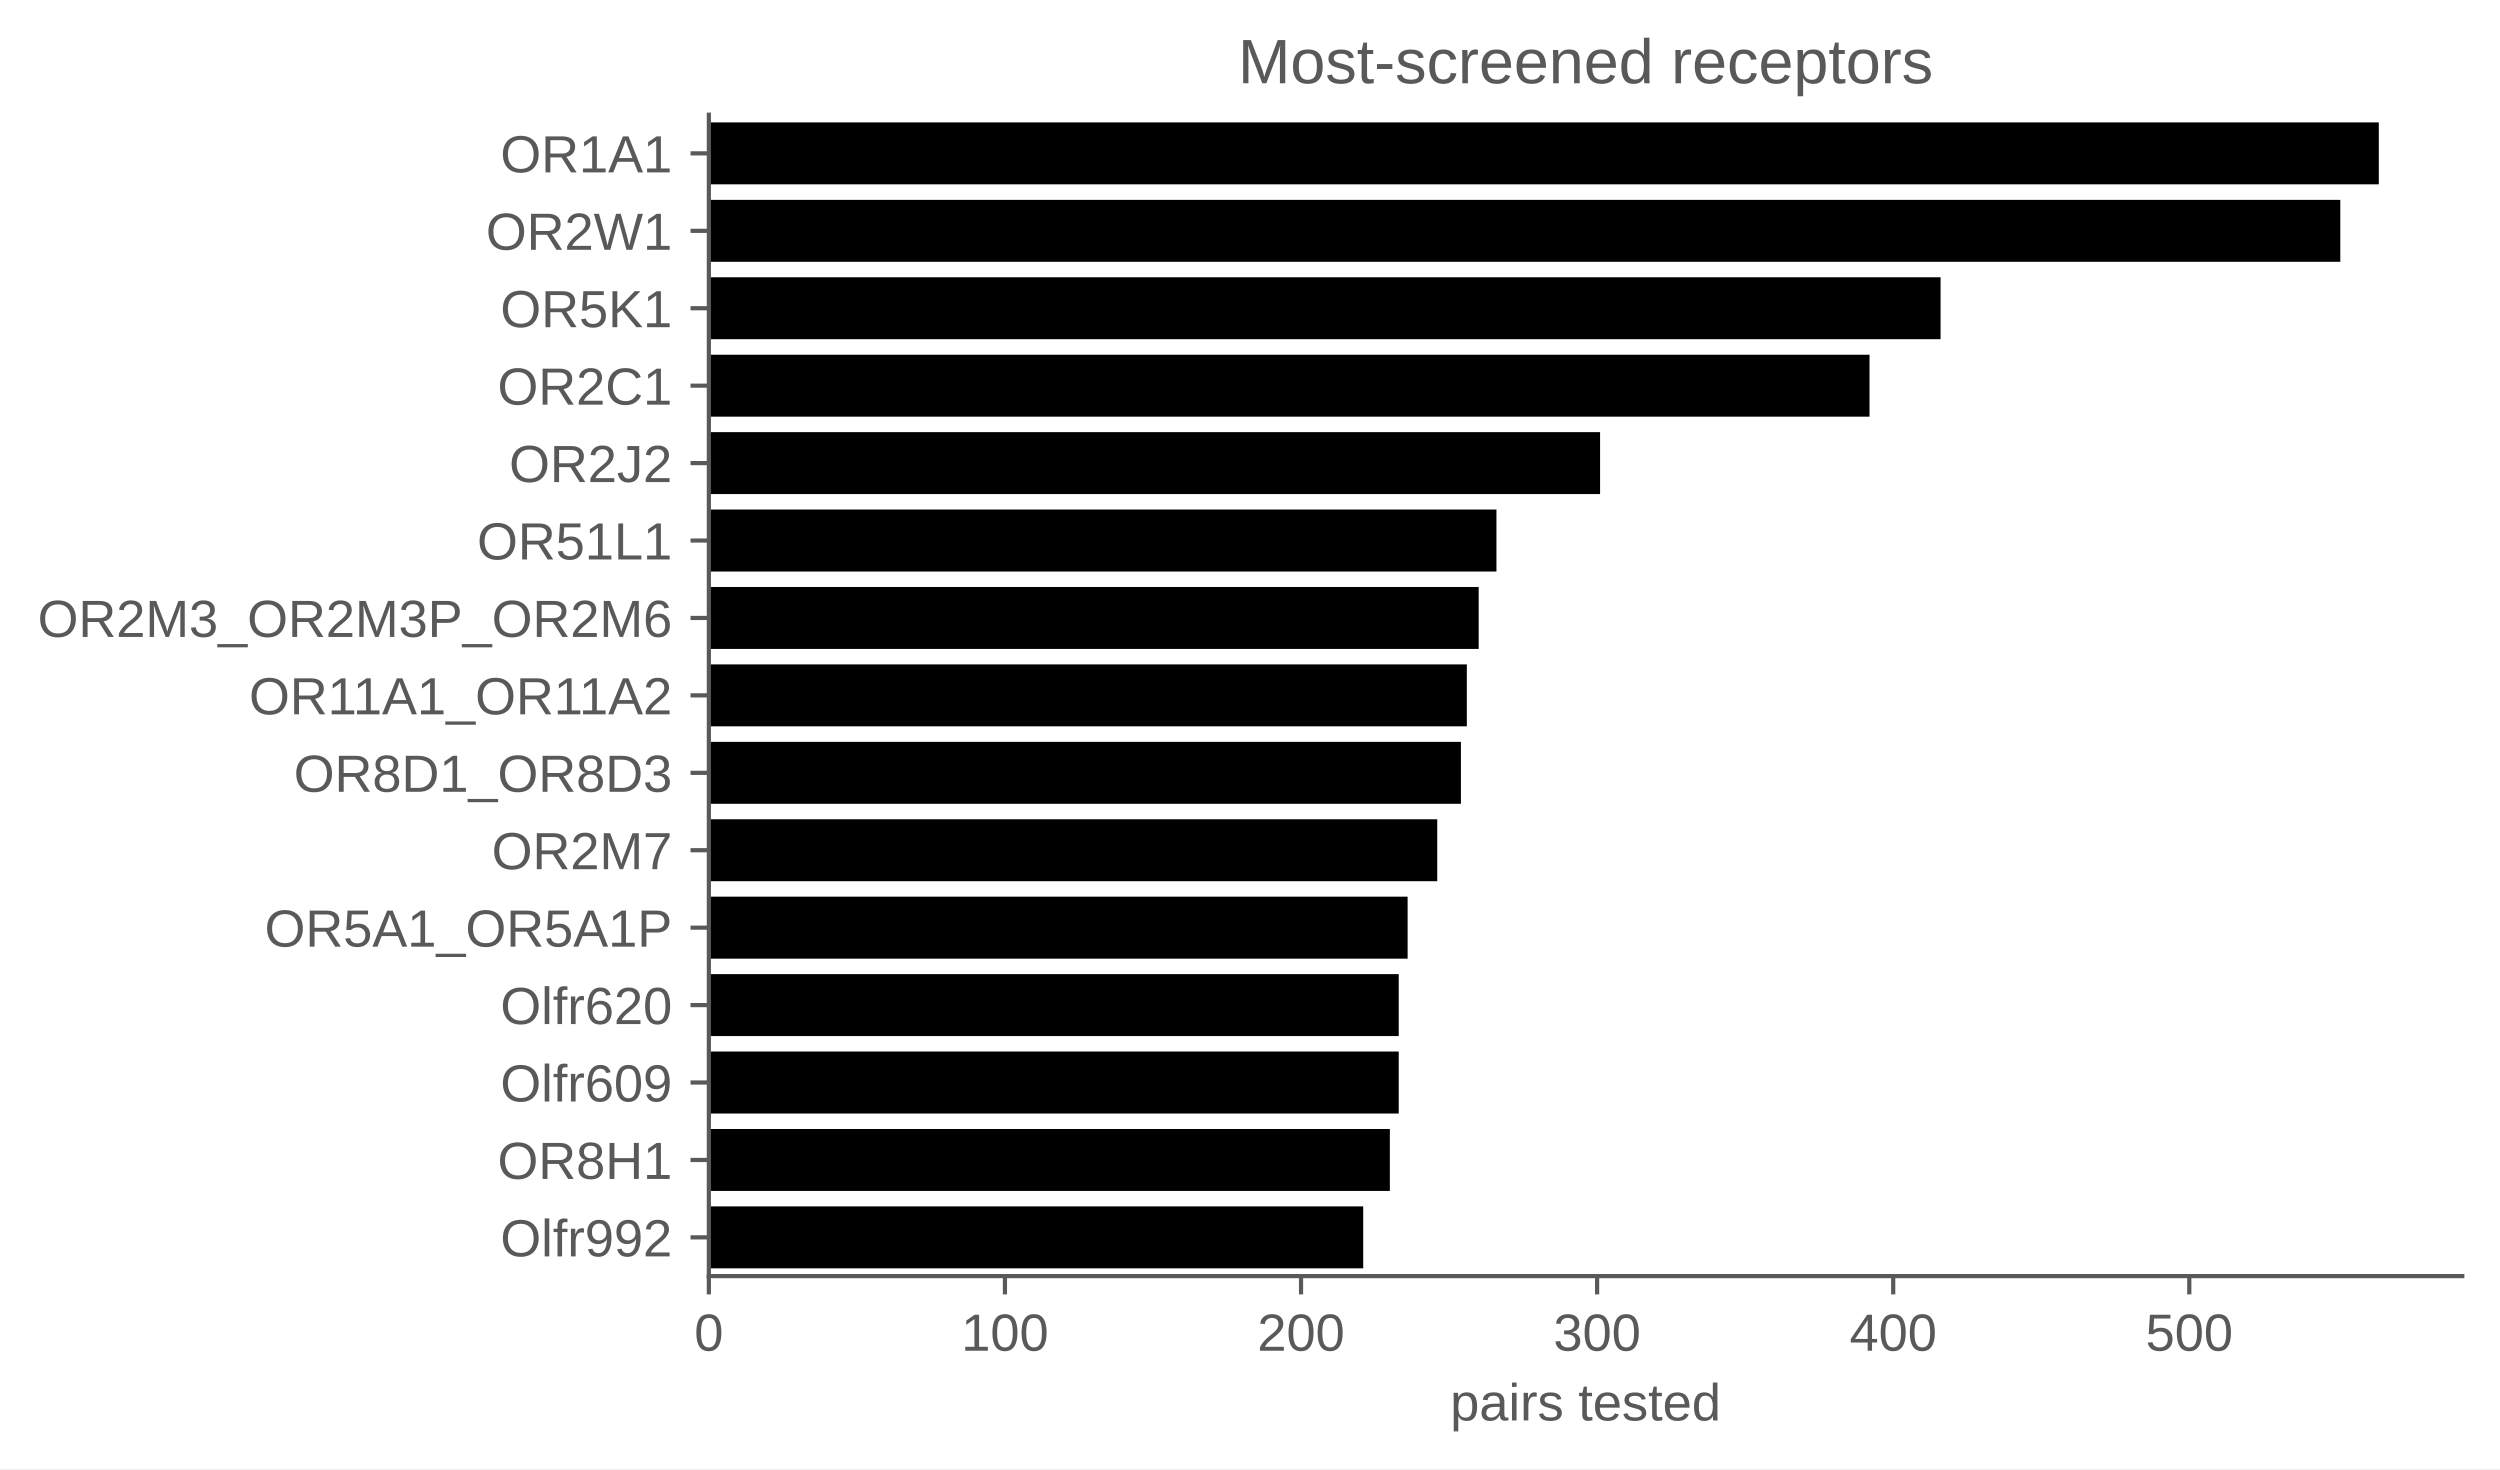
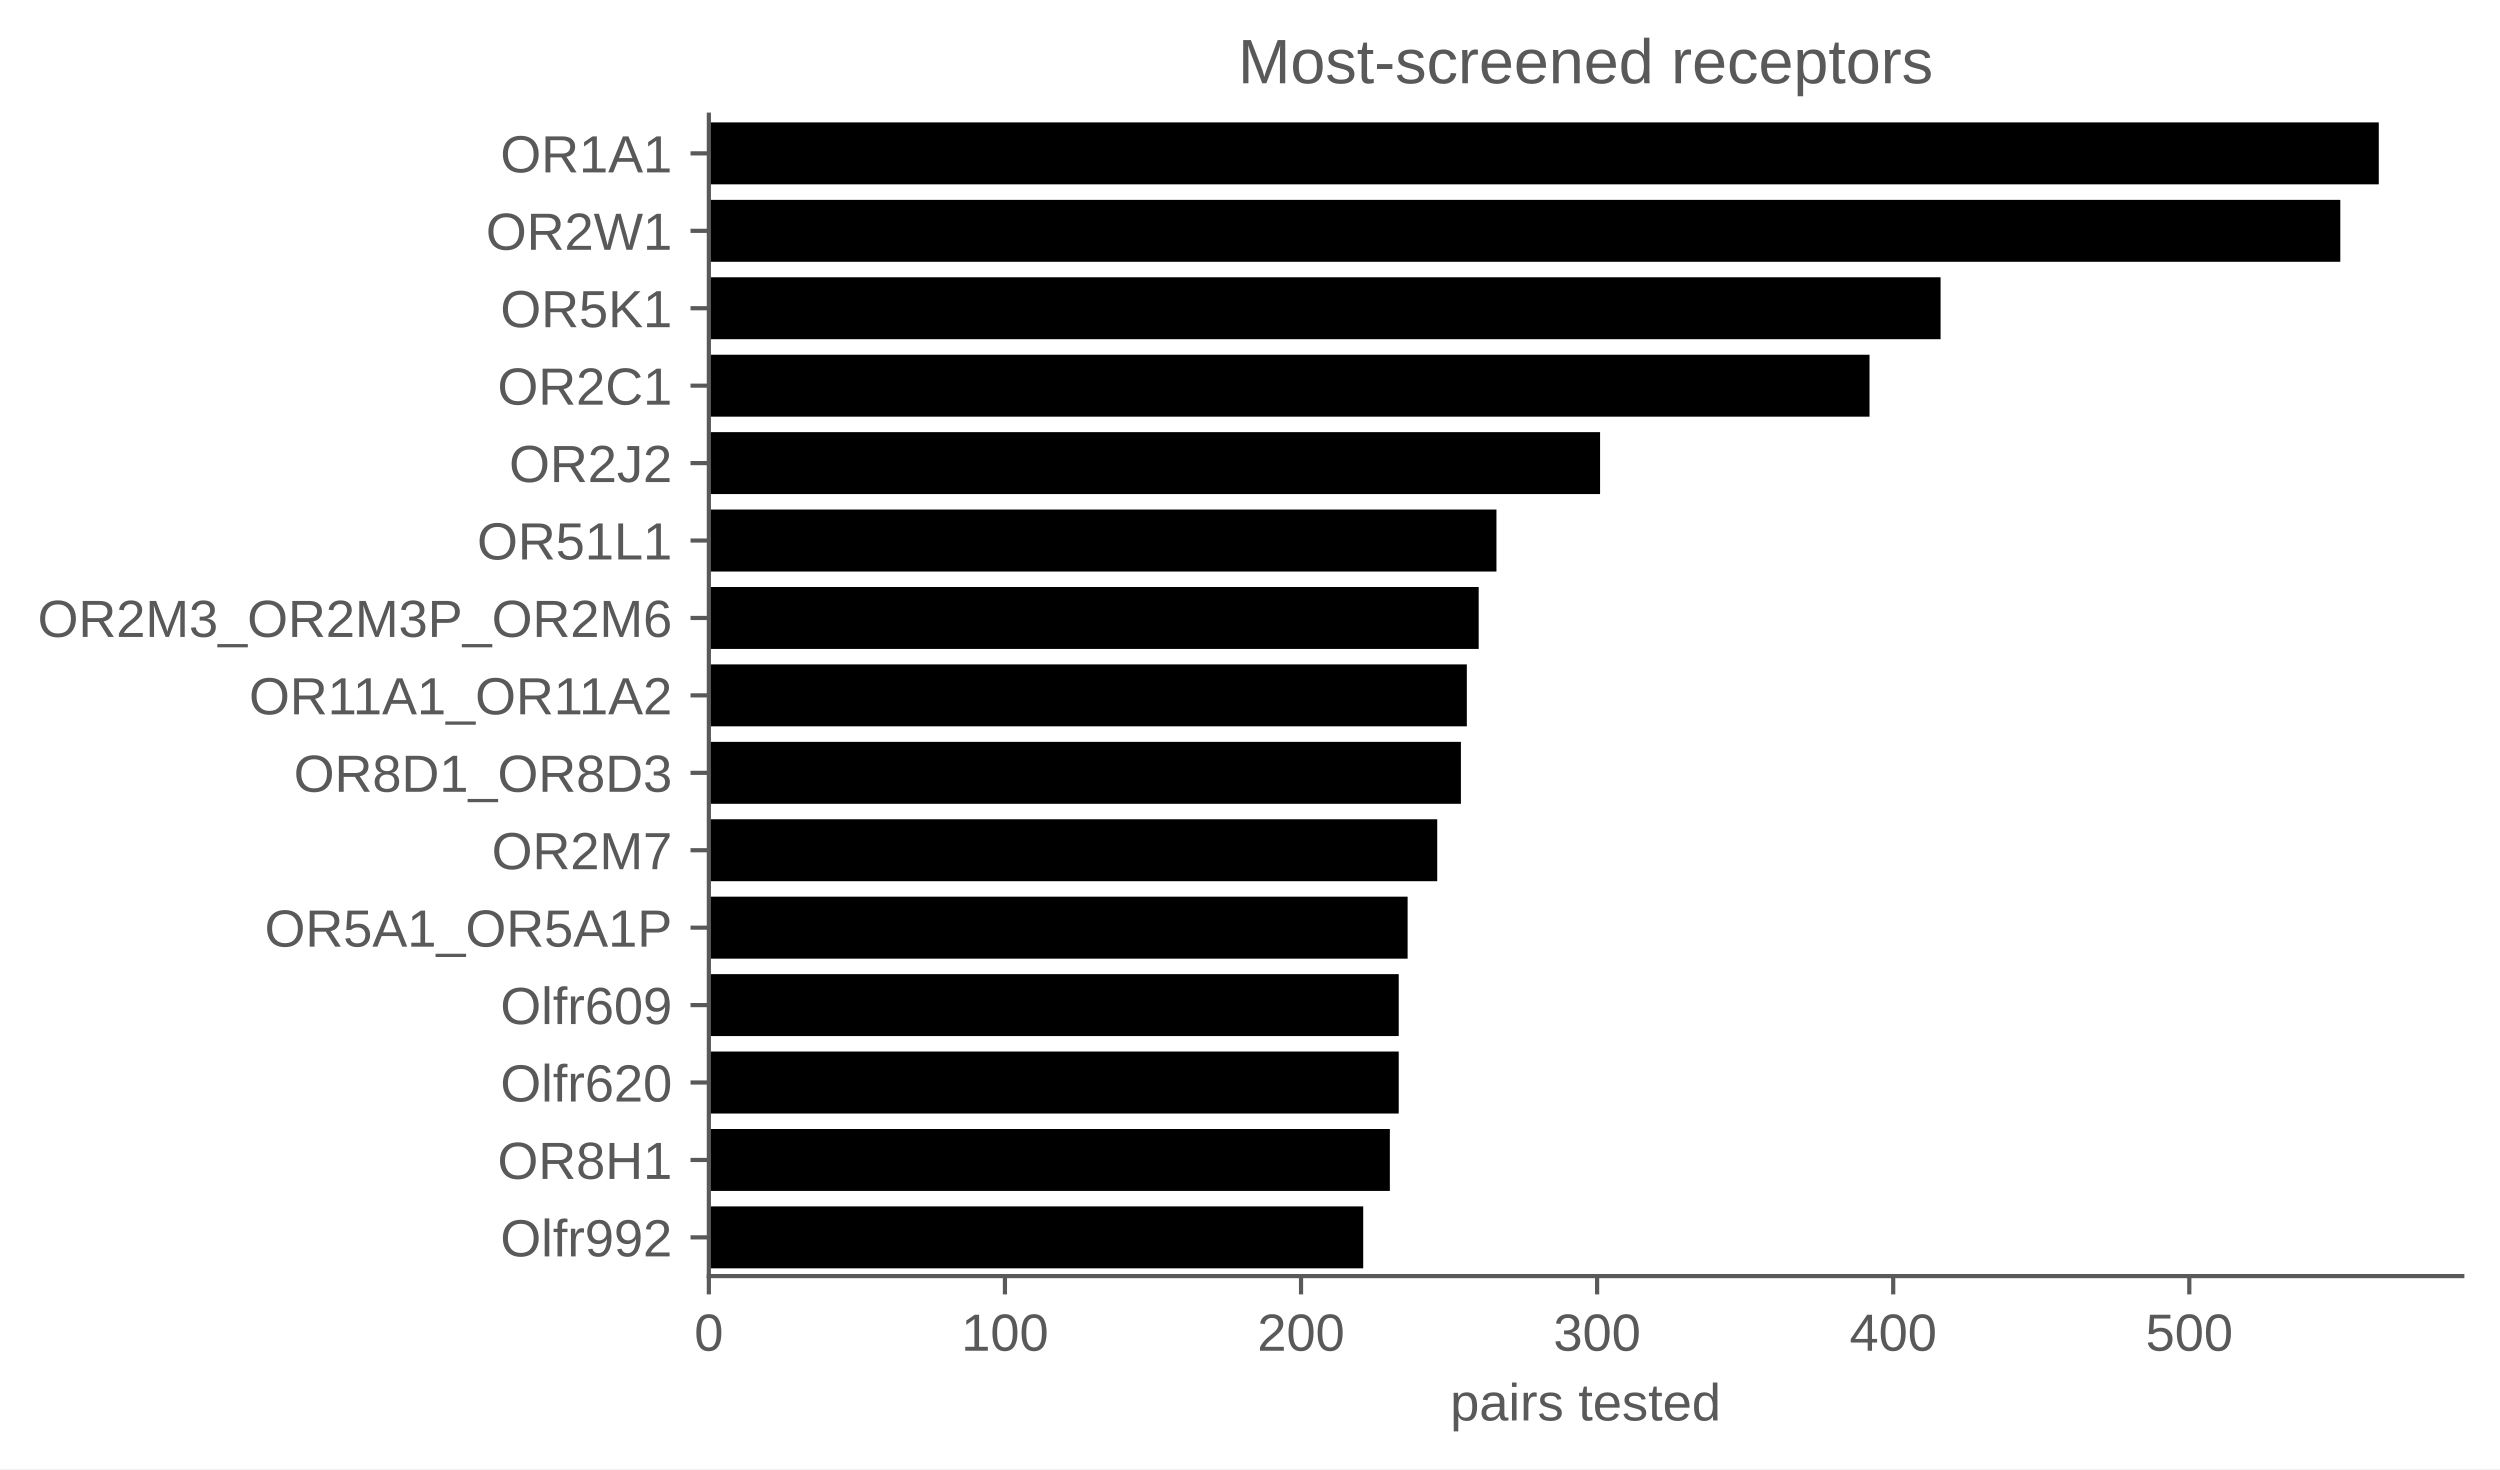
<svg xmlns="http://www.w3.org/2000/svg" xmlns:xlink="http://www.w3.org/1999/xlink" width="477.347pt" height="280.5pt" viewBox="0 0 477.347 280.5" version="1.1">
  <defs>
    <style type="text/css">*{stroke-linejoin: round; stroke-linecap: butt}</style>
  </defs>
  <g id="figure_1">
    <g id="patch_1">
      <path d="M 0 280.5  L 477.347 280.5  L 477.347 0  L 0 0  z " style="fill: #ffffff" />
    </g>
    <g id="axes_1">
      <g id="patch_2">
        <path d="M 135.347 243.656  L 470.147 243.656  L 470.147 21.896  L 135.347 21.896  z " style="fill: #ffffff" />
      </g>
      <g id="patch_3">
-         <path d="M 135.347 23.375  L 454.204 23.375  L 454.204 35.202  L 135.347 35.202  z " clip-path="url(#pebdeecc8c9)" />
+         <path d="M 135.347 23.375  L 454.204 23.375  L 454.204 35.202  L 135.347 35.202  z " clip-path="url(#p203f19e297)" />
      </g>
      <g id="patch_4">
-         <path d="M 135.347 38.159  L 446.854 38.159  L 446.854 49.986  L 135.347 49.986  z " clip-path="url(#pebdeecc8c9)" />
+         <path d="M 135.347 38.159  L 446.854 38.159  L 446.854 49.986  L 135.347 49.986  z " clip-path="url(#p203f19e297)" />
      </g>
      <g id="patch_5">
-         <path d="M 135.347 52.943  L 370.532 52.943  L 370.532 64.77  L 135.347 64.77  z " clip-path="url(#pebdeecc8c9)" />
+         <path d="M 135.347 52.943  L 370.532 52.943  L 370.532 64.77  L 135.347 64.77  z " clip-path="url(#p203f19e297)" />
      </g>
      <g id="patch_6">
-         <path d="M 135.347 67.727  L 356.964 67.727  L 356.964 79.554  L 135.347 79.554  z " clip-path="url(#pebdeecc8c9)" />
+         <path d="M 135.347 67.727  L 356.964 67.727  L 356.964 79.554  L 135.347 79.554  z " clip-path="url(#p203f19e297)" />
      </g>
      <g id="patch_7">
-         <path d="M 135.347 82.511  L 305.517 82.511  L 305.517 94.338  L 135.347 94.338  z " clip-path="url(#pebdeecc8c9)" />
+         <path d="M 135.347 82.511  L 305.517 82.511  L 305.517 94.338  L 135.347 94.338  z " clip-path="url(#p203f19e297)" />
      </g>
      <g id="patch_8">
-         <path d="M 135.347 97.295  L 285.73 97.295  L 285.73 109.122  L 135.347 109.122  z " clip-path="url(#pebdeecc8c9)" />
+         <path d="M 135.347 97.295  L 285.73 97.295  L 285.73 109.122  L 135.347 109.122  z " clip-path="url(#p203f19e297)" />
      </g>
      <g id="patch_9">
-         <path d="M 135.347 112.079  L 282.338 112.079  L 282.338 123.906  L 135.347 123.906  z " clip-path="url(#pebdeecc8c9)" />
+         <path d="M 135.347 112.079  L 282.338 112.079  L 282.338 123.906  L 135.347 123.906  z " clip-path="url(#p203f19e297)" />
      </g>
      <g id="patch_10">
-         <path d="M 135.347 126.863  L 280.076 126.863  L 280.076 138.69  L 135.347 138.69  z " clip-path="url(#pebdeecc8c9)" />
+         <path d="M 135.347 126.863  L 280.076 126.863  L 280.076 138.69  L 135.347 138.69  z " clip-path="url(#p203f19e297)" />
      </g>
      <g id="patch_11">
-         <path d="M 135.347 141.647  L 278.946 141.647  L 278.946 153.474  L 135.347 153.474  z " clip-path="url(#pebdeecc8c9)" />
+         <path d="M 135.347 141.647  L 278.946 141.647  L 278.946 153.474  L 135.347 153.474  z " clip-path="url(#p203f19e297)" />
      </g>
      <g id="patch_12">
-         <path d="M 135.347 156.431  L 274.423 156.431  L 274.423 168.258  L 135.347 168.258  z " clip-path="url(#pebdeecc8c9)" />
+         <path d="M 135.347 156.431  L 274.423 156.431  L 274.423 168.258  L 135.347 168.258  z " clip-path="url(#p203f19e297)" />
      </g>
      <g id="patch_13">
-         <path d="M 135.347 171.215  L 268.769 171.215  L 268.769 183.042  L 135.347 183.042  z " clip-path="url(#pebdeecc8c9)" />
+         <path d="M 135.347 171.215  L 268.769 171.215  L 268.769 183.042  L 135.347 183.042  z " clip-path="url(#p203f19e297)" />
      </g>
      <g id="patch_14">
-         <path d="M 135.347 185.999  L 267.073 185.999  L 267.073 197.826  L 135.347 197.826  z " clip-path="url(#pebdeecc8c9)" />
+         <path d="M 135.347 185.999  L 267.073 185.999  L 267.073 197.826  L 135.347 197.826  z " clip-path="url(#p203f19e297)" />
      </g>
      <g id="patch_15">
-         <path d="M 135.347 200.783  L 267.073 200.783  L 267.073 212.61  L 135.347 212.61  z " clip-path="url(#pebdeecc8c9)" />
+         <path d="M 135.347 200.783  L 267.073 200.783  L 267.073 212.61  L 135.347 212.61  z " clip-path="url(#p203f19e297)" />
      </g>
      <g id="patch_16">
-         <path d="M 135.347 215.567  L 265.377 215.567  L 265.377 227.394  L 135.347 227.394  z " clip-path="url(#pebdeecc8c9)" />
+         <path d="M 135.347 215.567  L 265.377 215.567  L 265.377 227.394  L 135.347 227.394  z " clip-path="url(#p203f19e297)" />
      </g>
      <g id="patch_17">
-         <path d="M 135.347 230.351  L 260.289 230.351  L 260.289 242.178  L 135.347 242.178  z " clip-path="url(#pebdeecc8c9)" />
+         <path d="M 135.347 230.351  L 260.289 230.351  L 260.289 242.178  L 135.347 242.178  z " clip-path="url(#p203f19e297)" />
      </g>
      <g id="matplotlib.axis_1">
        <g id="xtick_1">
          <g id="line2d_1">
            <defs>
-               <path id="mb4756db517" d="M 0 0  L 0 3.5  " style="stroke: #595959; stroke-width: 0.8" />
+               <path id="m6ca3d4ac91" d="M 0 0  L 0 3.5  " style="stroke: #595959; stroke-width: 0.8" />
            </defs>
            <g>
-               <use xlink:href="#mb4756db517" x="135.347" y="243.656" style="fill: #595959; stroke: #595959; stroke-width: 0.8" />
+               <use xlink:href="#m6ca3d4ac91" x="135.347" y="243.656" style="fill: #595959; stroke: #595959; stroke-width: 0.8" />
            </g>
          </g>
          <g id="text_1">
            <text style="font-size: 10px; font-family: 'Liberation Sans'; text-anchor: middle; fill: #595959" x="135.347" y="257.903" transform="rotate(-0 135.3469 257.9031)">0</text>
          </g>
        </g>
        <g id="xtick_2">
          <g id="line2d_2">
            <g>
-               <use xlink:href="#mb4756db517" x="191.882" y="243.656" style="fill: #595959; stroke: #595959; stroke-width: 0.8" />
+               <use xlink:href="#m6ca3d4ac91" x="191.882" y="243.656" style="fill: #595959; stroke: #595959; stroke-width: 0.8" />
            </g>
          </g>
          <g id="text_2">
            <text style="font-size: 10px; font-family: 'Liberation Sans'; text-anchor: middle; fill: #595959" x="191.882" y="257.903" transform="rotate(-0 191.8818 257.9031)">100</text>
          </g>
        </g>
        <g id="xtick_3">
          <g id="line2d_3">
            <g>
-               <use xlink:href="#mb4756db517" x="248.417" y="243.656" style="fill: #595959; stroke: #595959; stroke-width: 0.8" />
+               <use xlink:href="#m6ca3d4ac91" x="248.417" y="243.656" style="fill: #595959; stroke: #595959; stroke-width: 0.8" />
            </g>
          </g>
          <g id="text_3">
            <text style="font-size: 10px; font-family: 'Liberation Sans'; text-anchor: middle; fill: #595959" x="248.417" y="257.903" transform="rotate(-0 248.4168 257.9031)">200</text>
          </g>
        </g>
        <g id="xtick_4">
          <g id="line2d_4">
            <g>
-               <use xlink:href="#mb4756db517" x="304.952" y="243.656" style="fill: #595959; stroke: #595959; stroke-width: 0.8" />
+               <use xlink:href="#m6ca3d4ac91" x="304.952" y="243.656" style="fill: #595959; stroke: #595959; stroke-width: 0.8" />
            </g>
          </g>
          <g id="text_4">
            <text style="font-size: 10px; font-family: 'Liberation Sans'; text-anchor: middle; fill: #595959" x="304.952" y="257.903" transform="rotate(-0 304.9517 257.9031)">300</text>
          </g>
        </g>
        <g id="xtick_5">
          <g id="line2d_5">
            <g>
-               <use xlink:href="#mb4756db517" x="361.487" y="243.656" style="fill: #595959; stroke: #595959; stroke-width: 0.8" />
+               <use xlink:href="#m6ca3d4ac91" x="361.487" y="243.656" style="fill: #595959; stroke: #595959; stroke-width: 0.8" />
            </g>
          </g>
          <g id="text_5">
            <text style="font-size: 10px; font-family: 'Liberation Sans'; text-anchor: middle; fill: #595959" x="361.487" y="257.903" transform="rotate(-0 361.4867 257.9031)">400</text>
          </g>
        </g>
        <g id="xtick_6">
          <g id="line2d_6">
            <g>
-               <use xlink:href="#mb4756db517" x="418.022" y="243.656" style="fill: #595959; stroke: #595959; stroke-width: 0.8" />
+               <use xlink:href="#m6ca3d4ac91" x="418.022" y="243.656" style="fill: #595959; stroke: #595959; stroke-width: 0.8" />
            </g>
          </g>
          <g id="text_6">
            <text style="font-size: 10px; font-family: 'Liberation Sans'; text-anchor: middle; fill: #595959" x="418.022" y="257.903" transform="rotate(-0 418.0216 257.9031)">500</text>
          </g>
        </g>
        <g id="text_7">
          <text style="font-size: 10px; font-family: 'Liberation Sans'; text-anchor: middle; fill: #595959" x="302.747" y="271.225" transform="rotate(-0 302.7469 271.225)">pairs tested</text>
        </g>
      </g>
      <g id="matplotlib.axis_2">
        <g id="ytick_1">
          <g id="line2d_7">
            <defs>
-               <path id="ma09130f22e" d="M 0 0  L -3.5 0  " style="stroke: #595959; stroke-width: 0.8" />
+               <path id="mca5478c3f4" d="M 0 0  L -3.5 0  " style="stroke: #595959; stroke-width: 0.8" />
            </defs>
            <g>
-               <use xlink:href="#ma09130f22e" x="135.347" y="29.288" style="fill: #595959; stroke: #595959; stroke-width: 0.8" />
+               <use xlink:href="#mca5478c3f4" x="135.347" y="29.288" style="fill: #595959; stroke: #595959; stroke-width: 0.8" />
            </g>
          </g>
          <g id="text_8">
            <text style="font-size: 10px; font-family: 'Liberation Sans'; text-anchor: end; fill: #595959" x="128.347" y="32.912" transform="rotate(-0 128.3469 32.91169)">OR1A1</text>
          </g>
        </g>
        <g id="ytick_2">
          <g id="line2d_8">
            <g>
-               <use xlink:href="#ma09130f22e" x="135.347" y="44.072" style="fill: #595959; stroke: #595959; stroke-width: 0.8" />
+               <use xlink:href="#mca5478c3f4" x="135.347" y="44.072" style="fill: #595959; stroke: #595959; stroke-width: 0.8" />
            </g>
          </g>
          <g id="text_9">
            <text style="font-size: 10px; font-family: 'Liberation Sans'; text-anchor: end; fill: #595959" x="128.347" y="47.696" transform="rotate(-0 128.3469 47.69569)">OR2W1</text>
          </g>
        </g>
        <g id="ytick_3">
          <g id="line2d_9">
            <g>
-               <use xlink:href="#ma09130f22e" x="135.347" y="58.856" style="fill: #595959; stroke: #595959; stroke-width: 0.8" />
+               <use xlink:href="#mca5478c3f4" x="135.347" y="58.856" style="fill: #595959; stroke: #595959; stroke-width: 0.8" />
            </g>
          </g>
          <g id="text_10">
            <text style="font-size: 10px; font-family: 'Liberation Sans'; text-anchor: end; fill: #595959" x="128.347" y="62.48" transform="rotate(-0 128.3469 62.47969)">OR5K1</text>
          </g>
        </g>
        <g id="ytick_4">
          <g id="line2d_10">
            <g>
-               <use xlink:href="#ma09130f22e" x="135.347" y="73.64" style="fill: #595959; stroke: #595959; stroke-width: 0.8" />
+               <use xlink:href="#mca5478c3f4" x="135.347" y="73.64" style="fill: #595959; stroke: #595959; stroke-width: 0.8" />
            </g>
          </g>
          <g id="text_11">
            <text style="font-size: 10px; font-family: 'Liberation Sans'; text-anchor: end; fill: #595959" x="128.347" y="77.264" transform="rotate(-0 128.3469 77.26369)">OR2C1</text>
          </g>
        </g>
        <g id="ytick_5">
          <g id="line2d_11">
            <g>
-               <use xlink:href="#ma09130f22e" x="135.347" y="88.424" style="fill: #595959; stroke: #595959; stroke-width: 0.8" />
+               <use xlink:href="#mca5478c3f4" x="135.347" y="88.424" style="fill: #595959; stroke: #595959; stroke-width: 0.8" />
            </g>
          </g>
          <g id="text_12">
            <text style="font-size: 10px; font-family: 'Liberation Sans'; text-anchor: end; fill: #595959" x="128.347" y="92.048" transform="rotate(-0 128.3469 92.04769)">OR2J2</text>
          </g>
        </g>
        <g id="ytick_6">
          <g id="line2d_12">
            <g>
-               <use xlink:href="#ma09130f22e" x="135.347" y="103.208" style="fill: #595959; stroke: #595959; stroke-width: 0.8" />
+               <use xlink:href="#mca5478c3f4" x="135.347" y="103.208" style="fill: #595959; stroke: #595959; stroke-width: 0.8" />
            </g>
          </g>
          <g id="text_13">
            <text style="font-size: 10px; font-family: 'Liberation Sans'; text-anchor: end; fill: #595959" x="128.347" y="106.832" transform="rotate(-0 128.3469 106.8317)">OR51L1</text>
          </g>
        </g>
        <g id="ytick_7">
          <g id="line2d_13">
            <g>
-               <use xlink:href="#ma09130f22e" x="135.347" y="117.992" style="fill: #595959; stroke: #595959; stroke-width: 0.8" />
+               <use xlink:href="#mca5478c3f4" x="135.347" y="117.992" style="fill: #595959; stroke: #595959; stroke-width: 0.8" />
            </g>
          </g>
          <g id="text_14">
            <text style="font-size: 10px; font-family: 'Liberation Sans'; text-anchor: end; fill: #595959" x="128.347" y="121.616" transform="rotate(-0 128.3469 121.6157)">OR2M3_OR2M3P_OR2M6</text>
          </g>
        </g>
        <g id="ytick_8">
          <g id="line2d_14">
            <g>
-               <use xlink:href="#ma09130f22e" x="135.347" y="132.776" style="fill: #595959; stroke: #595959; stroke-width: 0.8" />
+               <use xlink:href="#mca5478c3f4" x="135.347" y="132.776" style="fill: #595959; stroke: #595959; stroke-width: 0.8" />
            </g>
          </g>
          <g id="text_15">
            <text style="font-size: 10px; font-family: 'Liberation Sans'; text-anchor: end; fill: #595959" x="128.347" y="136.4" transform="rotate(-0 128.3469 136.3997)">OR11A1_OR11A2</text>
          </g>
        </g>
        <g id="ytick_9">
          <g id="line2d_15">
            <g>
-               <use xlink:href="#ma09130f22e" x="135.347" y="147.56" style="fill: #595959; stroke: #595959; stroke-width: 0.8" />
+               <use xlink:href="#mca5478c3f4" x="135.347" y="147.56" style="fill: #595959; stroke: #595959; stroke-width: 0.8" />
            </g>
          </g>
          <g id="text_16">
            <text style="font-size: 10px; font-family: 'Liberation Sans'; text-anchor: end; fill: #595959" x="128.347" y="151.184" transform="rotate(-0 128.3469 151.1837)">OR8D1_OR8D3</text>
          </g>
        </g>
        <g id="ytick_10">
          <g id="line2d_16">
            <g>
-               <use xlink:href="#ma09130f22e" x="135.347" y="162.344" style="fill: #595959; stroke: #595959; stroke-width: 0.8" />
+               <use xlink:href="#mca5478c3f4" x="135.347" y="162.344" style="fill: #595959; stroke: #595959; stroke-width: 0.8" />
            </g>
          </g>
          <g id="text_17">
            <text style="font-size: 10px; font-family: 'Liberation Sans'; text-anchor: end; fill: #595959" x="128.347" y="165.968" transform="rotate(-0 128.3469 165.9677)">OR2M7</text>
          </g>
        </g>
        <g id="ytick_11">
          <g id="line2d_17">
            <g>
-               <use xlink:href="#ma09130f22e" x="135.347" y="177.128" style="fill: #595959; stroke: #595959; stroke-width: 0.8" />
+               <use xlink:href="#mca5478c3f4" x="135.347" y="177.128" style="fill: #595959; stroke: #595959; stroke-width: 0.8" />
            </g>
          </g>
          <g id="text_18">
            <text style="font-size: 10px; font-family: 'Liberation Sans'; text-anchor: end; fill: #595959" x="128.347" y="180.752" transform="rotate(-0 128.3469 180.7517)">OR5A1_OR5A1P</text>
          </g>
        </g>
        <g id="ytick_12">
          <g id="line2d_18">
            <g>
-               <use xlink:href="#ma09130f22e" x="135.347" y="191.912" style="fill: #595959; stroke: #595959; stroke-width: 0.8" />
+               <use xlink:href="#mca5478c3f4" x="135.347" y="191.912" style="fill: #595959; stroke: #595959; stroke-width: 0.8" />
            </g>
          </g>
          <g id="text_19">
-             <text style="font-size: 10px; font-family: 'Liberation Sans'; text-anchor: end; fill: #595959" x="128.347" y="195.536" transform="rotate(-0 128.3469 195.5357)">Olfr620</text>
+             <text style="font-size: 10px; font-family: 'Liberation Sans'; text-anchor: end; fill: #595959" x="128.347" y="195.536" transform="rotate(-0 128.3469 195.5357)">Olfr609</text>
          </g>
        </g>
        <g id="ytick_13">
          <g id="line2d_19">
            <g>
-               <use xlink:href="#ma09130f22e" x="135.347" y="206.696" style="fill: #595959; stroke: #595959; stroke-width: 0.8" />
+               <use xlink:href="#mca5478c3f4" x="135.347" y="206.696" style="fill: #595959; stroke: #595959; stroke-width: 0.8" />
            </g>
          </g>
          <g id="text_20">
-             <text style="font-size: 10px; font-family: 'Liberation Sans'; text-anchor: end; fill: #595959" x="128.347" y="210.32" transform="rotate(-0 128.3469 210.3197)">Olfr609</text>
+             <text style="font-size: 10px; font-family: 'Liberation Sans'; text-anchor: end; fill: #595959" x="128.347" y="210.32" transform="rotate(-0 128.3469 210.3197)">Olfr620</text>
          </g>
        </g>
        <g id="ytick_14">
          <g id="line2d_20">
            <g>
-               <use xlink:href="#ma09130f22e" x="135.347" y="221.48" style="fill: #595959; stroke: #595959; stroke-width: 0.8" />
+               <use xlink:href="#mca5478c3f4" x="135.347" y="221.48" style="fill: #595959; stroke: #595959; stroke-width: 0.8" />
            </g>
          </g>
          <g id="text_21">
            <text style="font-size: 10px; font-family: 'Liberation Sans'; text-anchor: end; fill: #595959" x="128.347" y="225.104" transform="rotate(-0 128.3469 225.1037)">OR8H1</text>
          </g>
        </g>
        <g id="ytick_15">
          <g id="line2d_21">
            <g>
-               <use xlink:href="#ma09130f22e" x="135.347" y="236.264" style="fill: #595959; stroke: #595959; stroke-width: 0.8" />
+               <use xlink:href="#mca5478c3f4" x="135.347" y="236.264" style="fill: #595959; stroke: #595959; stroke-width: 0.8" />
            </g>
          </g>
          <g id="text_22">
            <text style="font-size: 10px; font-family: 'Liberation Sans'; text-anchor: end; fill: #595959" x="128.347" y="239.888" transform="rotate(-0 128.3469 239.8877)">Olfr992</text>
          </g>
        </g>
      </g>
      <g id="line2d_22">
-         <path clip-path="url(#pebdeecc8c9)" style="fill: none; stroke: #424242; stroke-width: 2.25; stroke-linecap: square" />
+         <path clip-path="url(#p203f19e297)" style="fill: none; stroke: #424242; stroke-width: 2.25; stroke-linecap: square" />
      </g>
      <g id="line2d_23">
-         <path clip-path="url(#pebdeecc8c9)" style="fill: none; stroke: #424242; stroke-width: 2.25; stroke-linecap: square" />
+         <path clip-path="url(#p203f19e297)" style="fill: none; stroke: #424242; stroke-width: 2.25; stroke-linecap: square" />
      </g>
      <g id="line2d_24">
-         <path clip-path="url(#pebdeecc8c9)" style="fill: none; stroke: #424242; stroke-width: 2.25; stroke-linecap: square" />
+         <path clip-path="url(#p203f19e297)" style="fill: none; stroke: #424242; stroke-width: 2.25; stroke-linecap: square" />
      </g>
      <g id="line2d_25">
-         <path clip-path="url(#pebdeecc8c9)" style="fill: none; stroke: #424242; stroke-width: 2.25; stroke-linecap: square" />
+         <path clip-path="url(#p203f19e297)" style="fill: none; stroke: #424242; stroke-width: 2.25; stroke-linecap: square" />
      </g>
      <g id="line2d_26">
-         <path clip-path="url(#pebdeecc8c9)" style="fill: none; stroke: #424242; stroke-width: 2.25; stroke-linecap: square" />
+         <path clip-path="url(#p203f19e297)" style="fill: none; stroke: #424242; stroke-width: 2.25; stroke-linecap: square" />
      </g>
      <g id="line2d_27">
-         <path clip-path="url(#pebdeecc8c9)" style="fill: none; stroke: #424242; stroke-width: 2.25; stroke-linecap: square" />
+         <path clip-path="url(#p203f19e297)" style="fill: none; stroke: #424242; stroke-width: 2.25; stroke-linecap: square" />
      </g>
      <g id="line2d_28">
-         <path clip-path="url(#pebdeecc8c9)" style="fill: none; stroke: #424242; stroke-width: 2.25; stroke-linecap: square" />
+         <path clip-path="url(#p203f19e297)" style="fill: none; stroke: #424242; stroke-width: 2.25; stroke-linecap: square" />
      </g>
      <g id="line2d_29">
-         <path clip-path="url(#pebdeecc8c9)" style="fill: none; stroke: #424242; stroke-width: 2.25; stroke-linecap: square" />
+         <path clip-path="url(#p203f19e297)" style="fill: none; stroke: #424242; stroke-width: 2.25; stroke-linecap: square" />
      </g>
      <g id="line2d_30">
-         <path clip-path="url(#pebdeecc8c9)" style="fill: none; stroke: #424242; stroke-width: 2.25; stroke-linecap: square" />
+         <path clip-path="url(#p203f19e297)" style="fill: none; stroke: #424242; stroke-width: 2.25; stroke-linecap: square" />
      </g>
      <g id="line2d_31">
-         <path clip-path="url(#pebdeecc8c9)" style="fill: none; stroke: #424242; stroke-width: 2.25; stroke-linecap: square" />
+         <path clip-path="url(#p203f19e297)" style="fill: none; stroke: #424242; stroke-width: 2.25; stroke-linecap: square" />
      </g>
      <g id="line2d_32">
-         <path clip-path="url(#pebdeecc8c9)" style="fill: none; stroke: #424242; stroke-width: 2.25; stroke-linecap: square" />
+         <path clip-path="url(#p203f19e297)" style="fill: none; stroke: #424242; stroke-width: 2.25; stroke-linecap: square" />
      </g>
      <g id="line2d_33">
-         <path clip-path="url(#pebdeecc8c9)" style="fill: none; stroke: #424242; stroke-width: 2.25; stroke-linecap: square" />
+         <path clip-path="url(#p203f19e297)" style="fill: none; stroke: #424242; stroke-width: 2.25; stroke-linecap: square" />
      </g>
      <g id="line2d_34">
-         <path clip-path="url(#pebdeecc8c9)" style="fill: none; stroke: #424242; stroke-width: 2.25; stroke-linecap: square" />
+         <path clip-path="url(#p203f19e297)" style="fill: none; stroke: #424242; stroke-width: 2.25; stroke-linecap: square" />
      </g>
      <g id="line2d_35">
-         <path clip-path="url(#pebdeecc8c9)" style="fill: none; stroke: #424242; stroke-width: 2.25; stroke-linecap: square" />
+         <path clip-path="url(#p203f19e297)" style="fill: none; stroke: #424242; stroke-width: 2.25; stroke-linecap: square" />
      </g>
      <g id="line2d_36">
-         <path clip-path="url(#pebdeecc8c9)" style="fill: none; stroke: #424242; stroke-width: 2.25; stroke-linecap: square" />
+         <path clip-path="url(#p203f19e297)" style="fill: none; stroke: #424242; stroke-width: 2.25; stroke-linecap: square" />
      </g>
      <g id="patch_18">
        <path d="M 135.347 243.656  L 135.347 21.896  " style="fill: none; stroke: #595959; stroke-width: 0.8; stroke-linejoin: miter; stroke-linecap: square" />
      </g>
      <g id="patch_19">
        <path d="M 135.347 243.656  L 470.147 243.656  " style="fill: none; stroke: #595959; stroke-width: 0.8; stroke-linejoin: miter; stroke-linecap: square" />
      </g>
      <g id="text_23">
        <text style="font-size: 12px; font-family: 'Liberation Sans'; text-anchor: middle; fill: #595959" x="302.747" y="15.896" transform="rotate(-0 302.7469 15.89625)">Most-screened receptors</text>
      </g>
    </g>
  </g>
  <defs>
-     <clipPath id="pebdeecc8c9">
+     <clipPath id="p203f19e297">
      <rect x="135.347" y="21.896" width="334.8" height="221.76" />
    </clipPath>
  </defs>
</svg>
